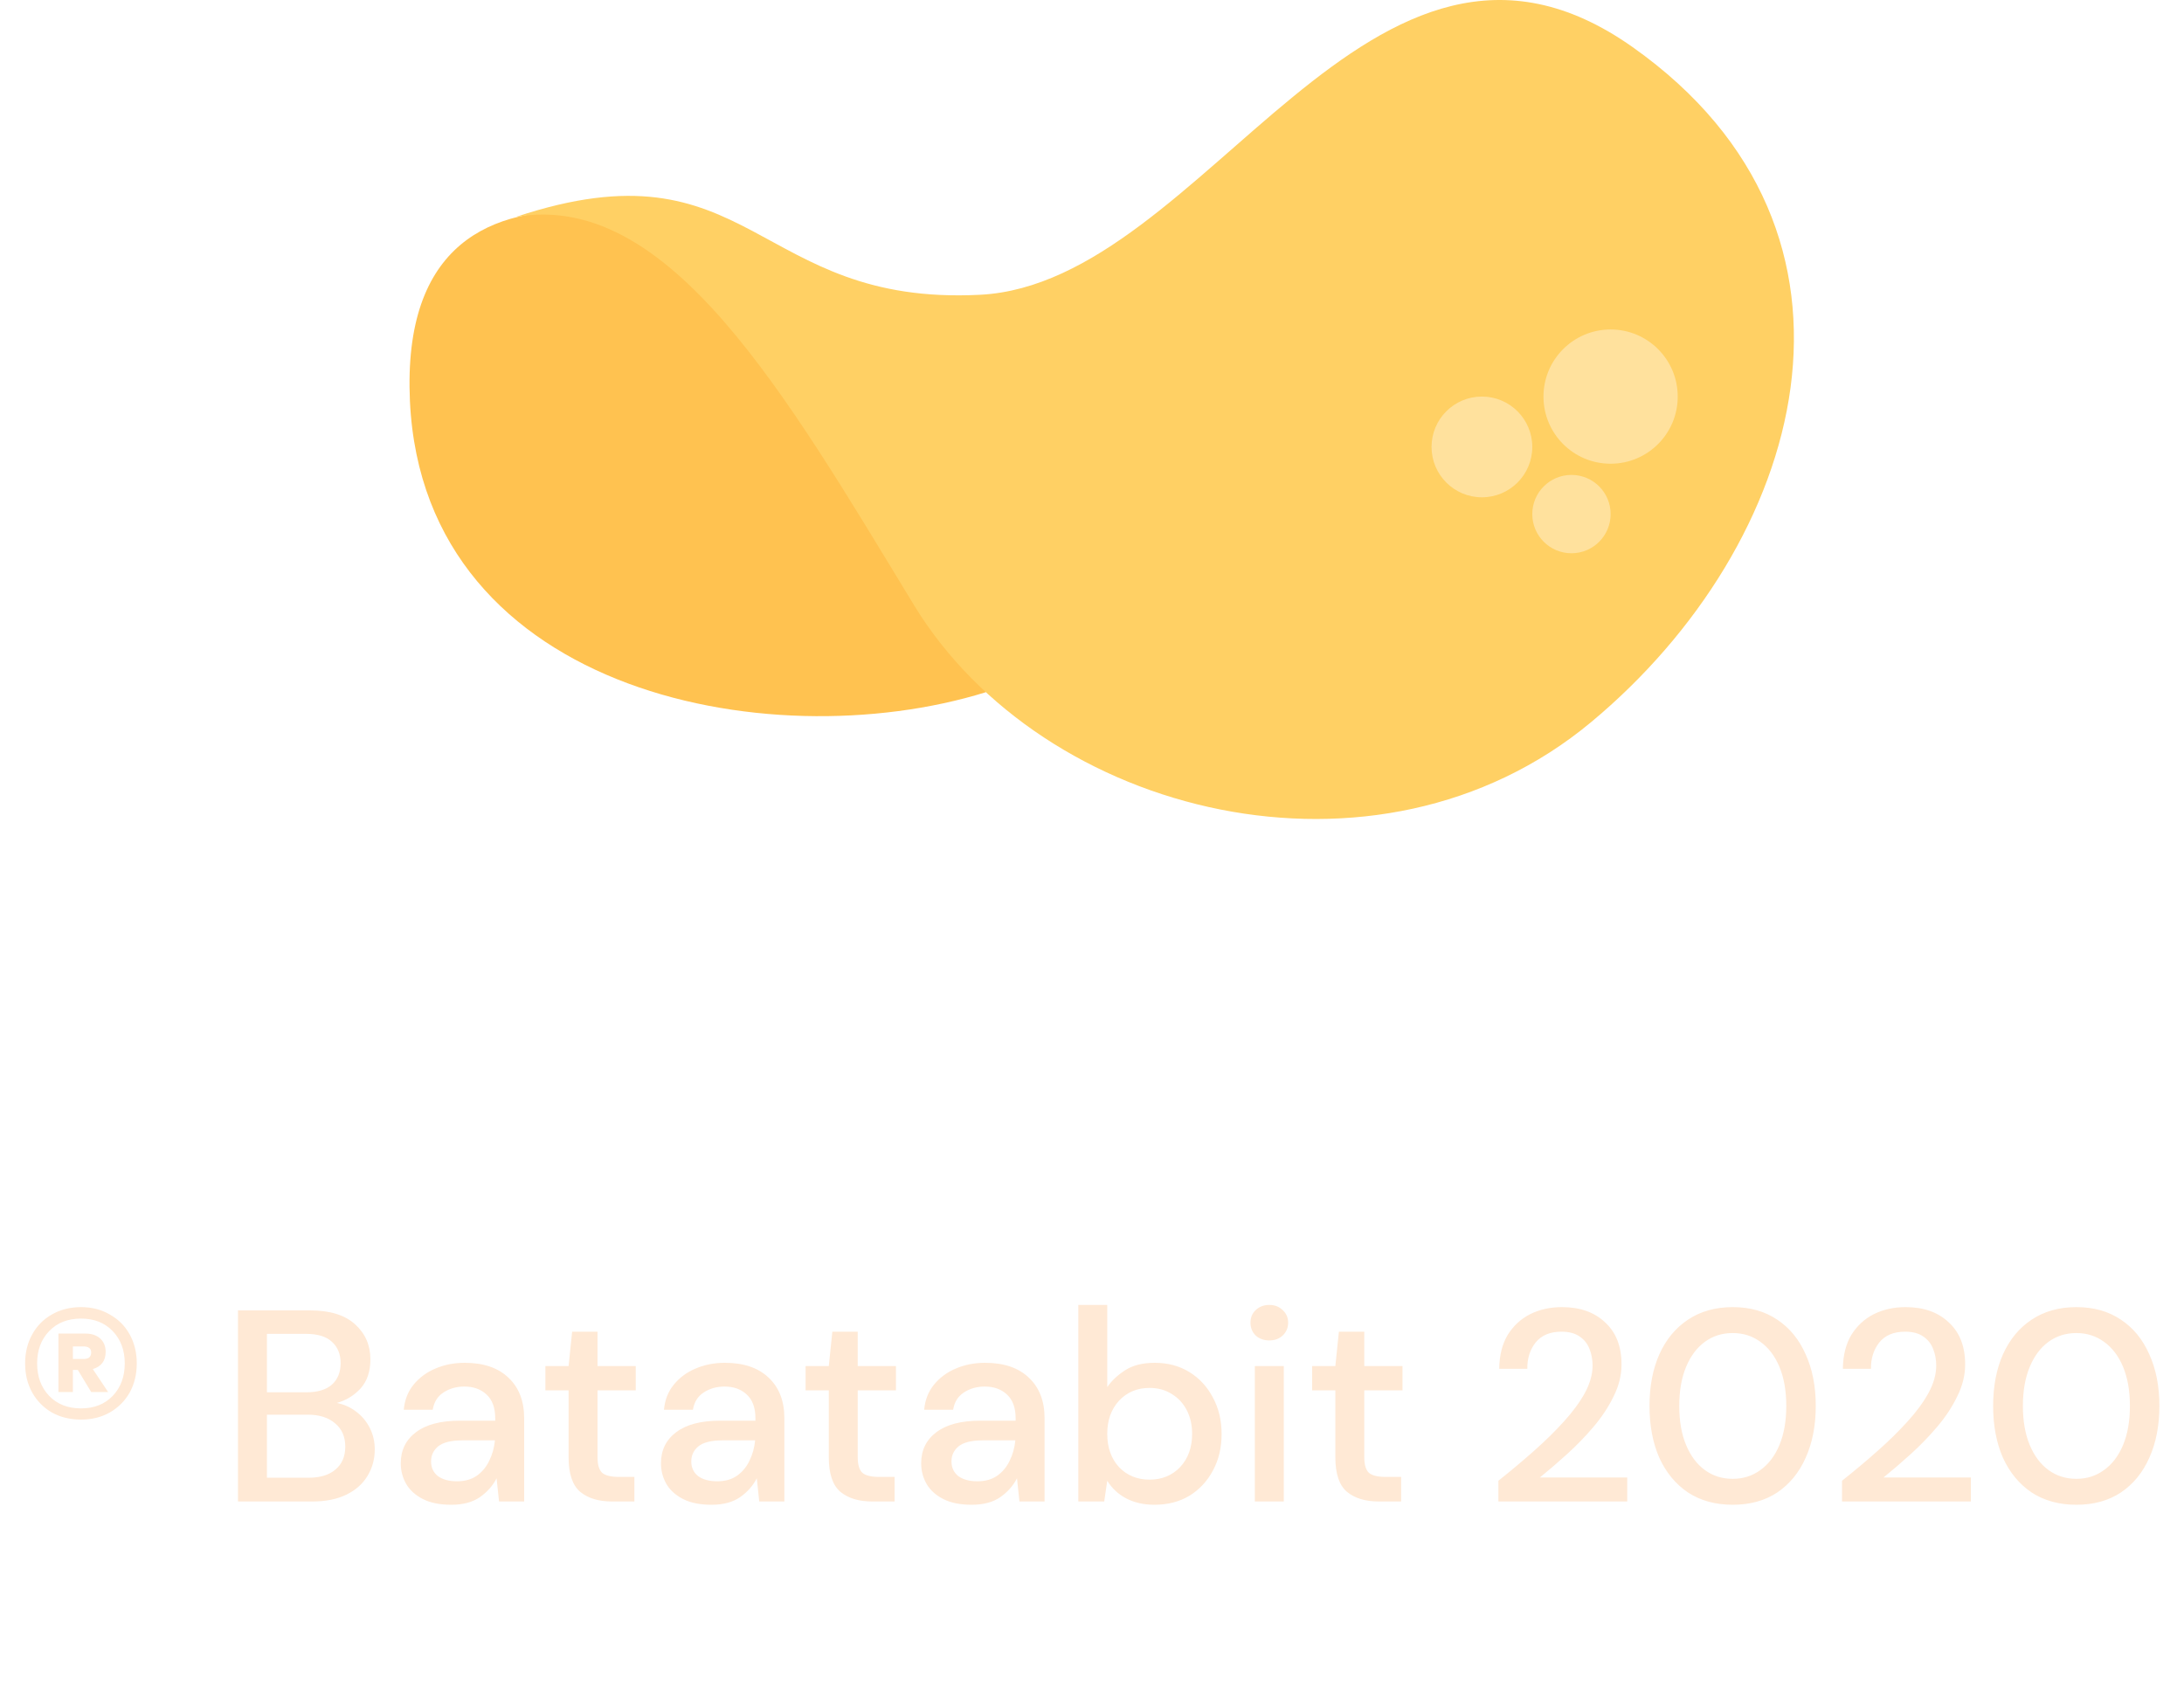
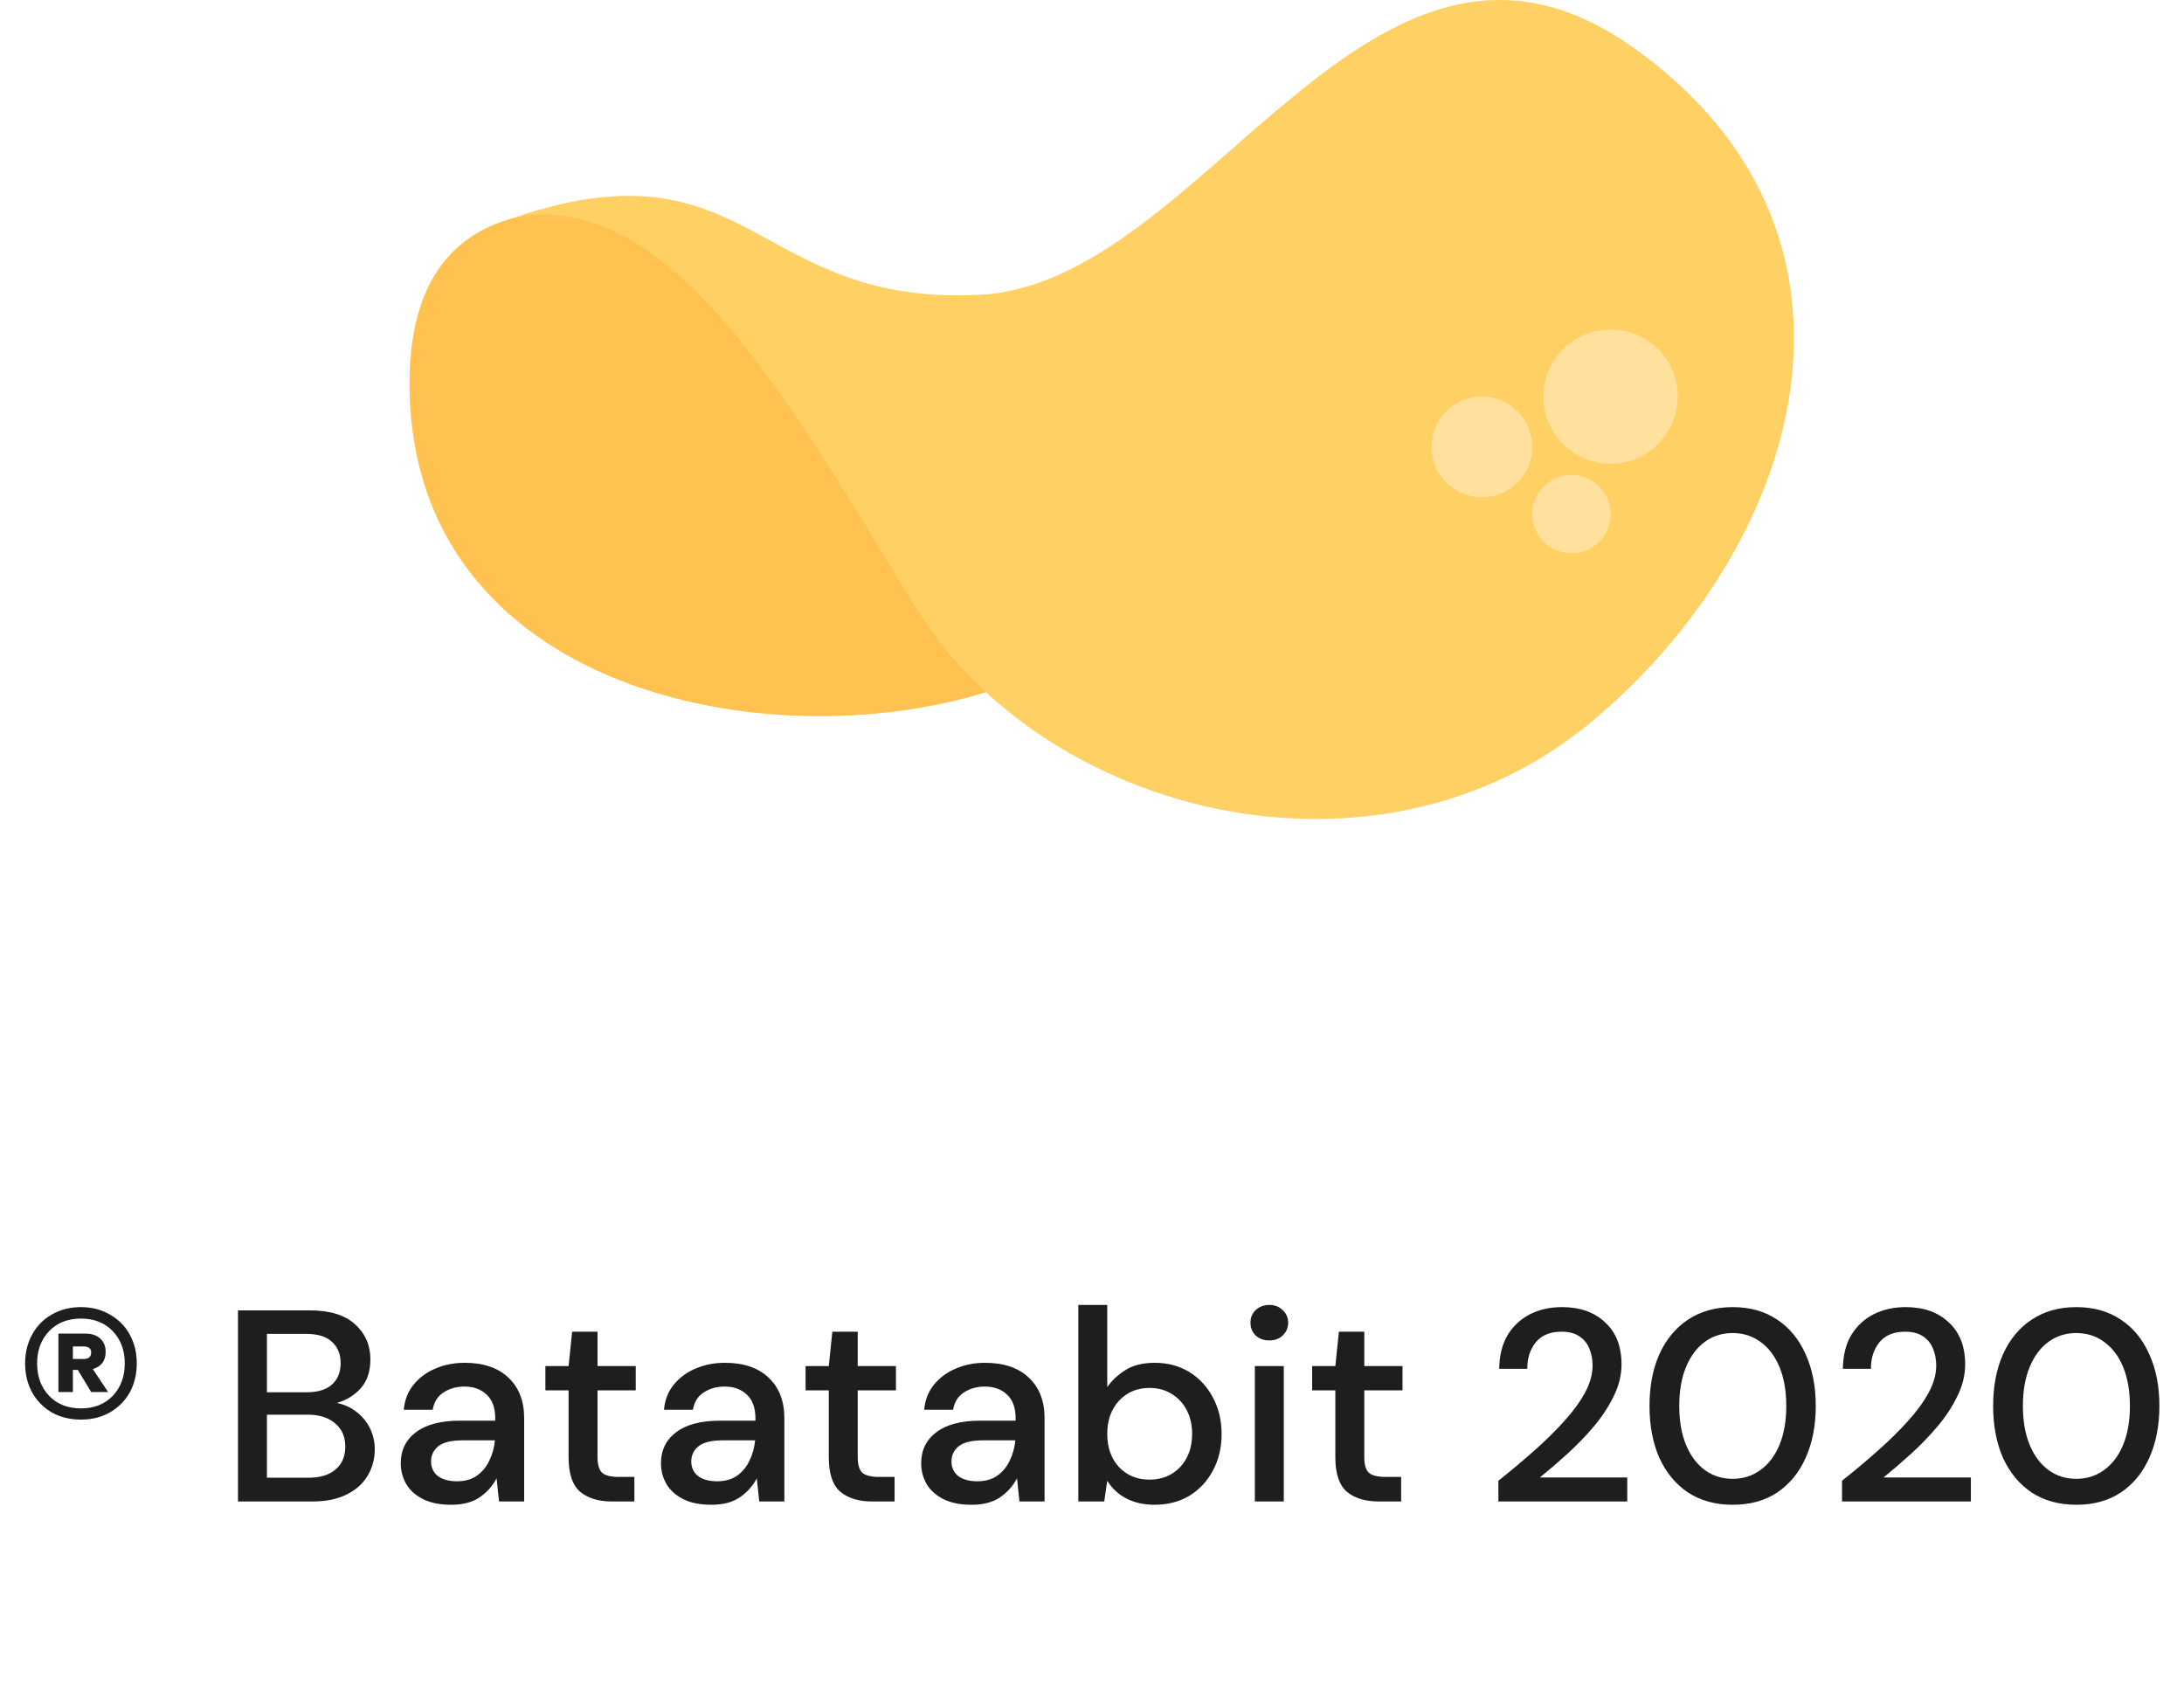
<svg xmlns="http://www.w3.org/2000/svg" width="64" height="50" viewBox="0 0 64 50" fill="none">
-   <path d="M2.376 41.6C2.056 41.6 1.77 41.531 1.52 41.392C1.274 41.248 1.082 41.053 0.944 40.808C0.805 40.557 0.736 40.272 0.736 39.952C0.736 39.637 0.805 39.355 0.944 39.104C1.082 38.853 1.274 38.659 1.52 38.52C1.77 38.376 2.056 38.304 2.376 38.304C2.69 38.304 2.97 38.376 3.216 38.52C3.466 38.659 3.661 38.853 3.8 39.104C3.938 39.355 4.008 39.637 4.008 39.952C4.008 40.272 3.938 40.557 3.8 40.808C3.661 41.053 3.466 41.248 3.216 41.392C2.97 41.531 2.69 41.6 2.376 41.6ZM2.376 41.272C2.76 41.272 3.069 41.149 3.304 40.904C3.538 40.659 3.656 40.341 3.656 39.952C3.656 39.568 3.538 39.253 3.304 39.008C3.069 38.763 2.76 38.64 2.376 38.64C1.986 38.64 1.674 38.763 1.44 39.008C1.205 39.253 1.088 39.568 1.088 39.952C1.088 40.341 1.205 40.659 1.44 40.904C1.674 41.149 1.986 41.272 2.376 41.272ZM1.712 40.792V39.08H2.512C2.688 39.08 2.829 39.128 2.936 39.224C3.042 39.32 3.096 39.451 3.096 39.616C3.096 39.877 2.97 40.045 2.72 40.12L3.168 40.792H2.672L2.28 40.144H2.136V40.792H1.712ZM2.136 39.824H2.456C2.514 39.824 2.565 39.811 2.608 39.784C2.65 39.752 2.672 39.701 2.672 39.632C2.672 39.568 2.65 39.523 2.608 39.496C2.565 39.469 2.514 39.456 2.456 39.456H2.136V39.824ZM6.974 44V38.4H9.086C9.668 38.4 10.108 38.536 10.406 38.808C10.705 39.08 10.854 39.421 10.854 39.832C10.854 40.189 10.758 40.475 10.566 40.688C10.374 40.896 10.142 41.037 9.87 41.112C10.084 41.155 10.273 41.24 10.438 41.368C10.609 41.496 10.742 41.656 10.838 41.848C10.934 42.04 10.982 42.248 10.982 42.472C10.982 42.76 10.91 43.021 10.766 43.256C10.628 43.485 10.422 43.667 10.15 43.8C9.878 43.933 9.545 44 9.15 44H6.974ZM7.822 40.8H8.982C9.308 40.8 9.556 40.725 9.726 40.576C9.897 40.421 9.982 40.211 9.982 39.944C9.982 39.683 9.897 39.475 9.726 39.32C9.561 39.165 9.308 39.088 8.966 39.088H7.822V40.8ZM7.822 43.304H9.038C9.38 43.304 9.644 43.224 9.83 43.064C10.022 42.904 10.118 42.68 10.118 42.392C10.118 42.104 10.02 41.877 9.822 41.712C9.625 41.541 9.358 41.456 9.022 41.456H7.822V43.304ZM13.224 44.096C12.888 44.096 12.61 44.04 12.392 43.928C12.173 43.816 12.01 43.669 11.904 43.488C11.797 43.301 11.744 43.099 11.744 42.88C11.744 42.496 11.893 42.192 12.192 41.968C12.49 41.744 12.917 41.632 13.472 41.632H14.512V41.56C14.512 41.251 14.426 41.019 14.256 40.864C14.09 40.709 13.874 40.632 13.608 40.632C13.373 40.632 13.168 40.691 12.992 40.808C12.821 40.92 12.717 41.088 12.68 41.312H11.832C11.858 41.024 11.954 40.779 12.12 40.576C12.29 40.368 12.504 40.211 12.76 40.104C13.021 39.992 13.306 39.936 13.616 39.936C14.17 39.936 14.6 40.083 14.904 40.376C15.208 40.664 15.36 41.059 15.36 41.56V44H14.624L14.552 43.32C14.44 43.539 14.277 43.723 14.064 43.872C13.85 44.021 13.57 44.096 13.224 44.096ZM13.392 43.408C13.621 43.408 13.813 43.355 13.968 43.248C14.128 43.136 14.25 42.989 14.336 42.808C14.426 42.627 14.482 42.427 14.504 42.208H13.56C13.224 42.208 12.984 42.267 12.84 42.384C12.701 42.501 12.632 42.648 12.632 42.824C12.632 43.005 12.698 43.149 12.832 43.256C12.97 43.357 13.157 43.408 13.392 43.408ZM17.934 44C17.545 44 17.236 43.907 17.006 43.72C16.777 43.528 16.662 43.189 16.662 42.704V40.744H15.982V40.032H16.662L16.766 39.024H17.51V40.032H18.63V40.744H17.51V42.704C17.51 42.923 17.556 43.075 17.646 43.16C17.742 43.24 17.905 43.28 18.134 43.28H18.59V44H17.934ZM20.849 44.096C20.513 44.096 20.235 44.04 20.017 43.928C19.798 43.816 19.635 43.669 19.529 43.488C19.422 43.301 19.369 43.099 19.369 42.88C19.369 42.496 19.518 42.192 19.817 41.968C20.115 41.744 20.542 41.632 21.097 41.632H22.137V41.56C22.137 41.251 22.051 41.019 21.881 40.864C21.715 40.709 21.499 40.632 21.233 40.632C20.998 40.632 20.793 40.691 20.617 40.808C20.446 40.92 20.342 41.088 20.305 41.312H19.457C19.483 41.024 19.579 40.779 19.745 40.576C19.915 40.368 20.129 40.211 20.385 40.104C20.646 39.992 20.931 39.936 21.241 39.936C21.795 39.936 22.225 40.083 22.529 40.376C22.833 40.664 22.985 41.059 22.985 41.56V44H22.249L22.177 43.32C22.065 43.539 21.902 43.723 21.689 43.872C21.475 44.021 21.195 44.096 20.849 44.096ZM21.017 43.408C21.246 43.408 21.438 43.355 21.593 43.248C21.753 43.136 21.875 42.989 21.961 42.808C22.051 42.627 22.107 42.427 22.129 42.208H21.185C20.849 42.208 20.609 42.267 20.465 42.384C20.326 42.501 20.257 42.648 20.257 42.824C20.257 43.005 20.323 43.149 20.457 43.256C20.595 43.357 20.782 43.408 21.017 43.408ZM25.559 44C25.17 44 24.861 43.907 24.631 43.72C24.402 43.528 24.287 43.189 24.287 42.704V40.744H23.607V40.032H24.287L24.391 39.024H25.135V40.032H26.255V40.744H25.135V42.704C25.135 42.923 25.181 43.075 25.271 43.16C25.367 43.24 25.53 43.28 25.759 43.28H26.215V44H25.559ZM28.474 44.096C28.138 44.096 27.86 44.04 27.642 43.928C27.423 43.816 27.26 43.669 27.154 43.488C27.047 43.301 26.994 43.099 26.994 42.88C26.994 42.496 27.143 42.192 27.442 41.968C27.74 41.744 28.167 41.632 28.722 41.632H29.762V41.56C29.762 41.251 29.676 41.019 29.506 40.864C29.34 40.709 29.124 40.632 28.858 40.632C28.623 40.632 28.418 40.691 28.242 40.808C28.071 40.92 27.967 41.088 27.93 41.312H27.082C27.108 41.024 27.204 40.779 27.37 40.576C27.54 40.368 27.754 40.211 28.01 40.104C28.271 39.992 28.556 39.936 28.866 39.936C29.42 39.936 29.85 40.083 30.154 40.376C30.458 40.664 30.61 41.059 30.61 41.56V44H29.874L29.802 43.32C29.69 43.539 29.527 43.723 29.314 43.872C29.1 44.021 28.82 44.096 28.474 44.096ZM28.642 43.408C28.871 43.408 29.063 43.355 29.218 43.248C29.378 43.136 29.5 42.989 29.586 42.808C29.676 42.627 29.732 42.427 29.754 42.208H28.81C28.474 42.208 28.234 42.267 28.09 42.384C27.951 42.501 27.882 42.648 27.882 42.824C27.882 43.005 27.948 43.149 28.082 43.256C28.22 43.357 28.407 43.408 28.642 43.408ZM33.831 44.096C33.521 44.096 33.246 44.035 33.007 43.912C32.772 43.789 32.585 43.616 32.447 43.392L32.358 44H31.599V38.24H32.447V40.648C32.575 40.461 32.751 40.296 32.974 40.152C33.199 40.008 33.486 39.936 33.839 39.936C34.222 39.936 34.561 40.027 34.855 40.208C35.148 40.389 35.377 40.637 35.542 40.952C35.713 41.267 35.798 41.624 35.798 42.024C35.798 42.424 35.713 42.781 35.542 43.096C35.377 43.405 35.148 43.651 34.855 43.832C34.561 44.008 34.22 44.096 33.831 44.096ZM33.687 43.36C34.049 43.36 34.348 43.237 34.583 42.992C34.817 42.741 34.934 42.416 34.934 42.016C34.934 41.755 34.881 41.523 34.775 41.32C34.668 41.117 34.521 40.96 34.334 40.848C34.148 40.731 33.932 40.672 33.687 40.672C33.324 40.672 33.025 40.797 32.791 41.048C32.561 41.299 32.447 41.621 32.447 42.016C32.447 42.416 32.561 42.741 32.791 42.992C33.025 43.237 33.324 43.36 33.687 43.36ZM37.196 39.28C37.036 39.28 36.902 39.232 36.796 39.136C36.694 39.035 36.644 38.909 36.644 38.76C36.644 38.611 36.694 38.488 36.796 38.392C36.902 38.291 37.036 38.24 37.196 38.24C37.356 38.24 37.486 38.291 37.588 38.392C37.694 38.488 37.748 38.611 37.748 38.76C37.748 38.909 37.694 39.035 37.588 39.136C37.486 39.232 37.356 39.28 37.196 39.28ZM36.772 44V40.032H37.62V44H36.772ZM40.403 44C40.014 44 39.705 43.907 39.475 43.72C39.246 43.528 39.131 43.189 39.131 42.704V40.744H38.451V40.032H39.131L39.235 39.024H39.979V40.032H41.099V40.744H39.979V42.704C39.979 42.923 40.025 43.075 40.115 43.16C40.211 43.24 40.374 43.28 40.603 43.28H41.059V44H40.403ZM43.909 44V43.392C44.272 43.104 44.618 42.813 44.949 42.52C45.28 42.227 45.573 41.939 45.829 41.656C46.09 41.368 46.296 41.088 46.445 40.816C46.594 40.539 46.669 40.272 46.669 40.016C46.669 39.845 46.64 39.685 46.581 39.536C46.523 39.381 46.426 39.259 46.293 39.168C46.16 39.072 45.981 39.024 45.757 39.024C45.421 39.024 45.168 39.131 44.997 39.344C44.832 39.557 44.752 39.813 44.757 40.112H43.933C43.938 39.717 44.021 39.387 44.181 39.12C44.346 38.853 44.565 38.651 44.837 38.512C45.114 38.373 45.426 38.304 45.773 38.304C46.301 38.304 46.722 38.453 47.037 38.752C47.357 39.045 47.517 39.456 47.517 39.984C47.517 40.299 47.44 40.611 47.285 40.92C47.136 41.229 46.938 41.528 46.693 41.816C46.453 42.099 46.194 42.365 45.917 42.616C45.64 42.867 45.376 43.093 45.125 43.296H47.685V44H43.909ZM50.777 44.096C50.27 44.096 49.833 43.976 49.465 43.736C49.102 43.491 48.822 43.152 48.625 42.72C48.433 42.283 48.337 41.776 48.337 41.2C48.337 40.624 48.433 40.12 48.625 39.688C48.822 39.251 49.102 38.912 49.465 38.672C49.833 38.427 50.27 38.304 50.777 38.304C51.283 38.304 51.718 38.427 52.081 38.672C52.443 38.912 52.721 39.251 52.913 39.688C53.11 40.12 53.209 40.624 53.209 41.2C53.209 41.776 53.11 42.283 52.913 42.72C52.721 43.152 52.443 43.491 52.081 43.736C51.718 43.976 51.283 44.096 50.777 44.096ZM50.777 43.336C51.081 43.336 51.35 43.251 51.585 43.08C51.825 42.909 52.011 42.664 52.145 42.344C52.278 42.024 52.345 41.643 52.345 41.2C52.345 40.757 52.278 40.376 52.145 40.056C52.011 39.736 51.825 39.491 51.585 39.32C51.35 39.149 51.081 39.064 50.777 39.064C50.467 39.064 50.195 39.149 49.961 39.32C49.726 39.491 49.542 39.736 49.409 40.056C49.275 40.376 49.209 40.757 49.209 41.2C49.209 41.643 49.275 42.024 49.409 42.344C49.542 42.664 49.726 42.909 49.961 43.08C50.195 43.251 50.467 43.336 50.777 43.336ZM53.979 44V43.392C54.342 43.104 54.689 42.813 55.019 42.52C55.35 42.227 55.643 41.939 55.899 41.656C56.161 41.368 56.366 41.088 56.515 40.816C56.665 40.539 56.739 40.272 56.739 40.016C56.739 39.845 56.71 39.685 56.651 39.536C56.593 39.381 56.497 39.259 56.363 39.168C56.23 39.072 56.051 39.024 55.827 39.024C55.491 39.024 55.238 39.131 55.067 39.344C54.902 39.557 54.822 39.813 54.827 40.112H54.003C54.009 39.717 54.091 39.387 54.251 39.12C54.417 38.853 54.635 38.651 54.907 38.512C55.185 38.373 55.497 38.304 55.843 38.304C56.371 38.304 56.793 38.453 57.107 38.752C57.427 39.045 57.587 39.456 57.587 39.984C57.587 40.299 57.51 40.611 57.355 40.92C57.206 41.229 57.009 41.528 56.763 41.816C56.523 42.099 56.265 42.365 55.987 42.616C55.71 42.867 55.446 43.093 55.195 43.296H57.755V44H53.979ZM60.847 44.096C60.34 44.096 59.903 43.976 59.535 43.736C59.172 43.491 58.892 43.152 58.695 42.72C58.503 42.283 58.407 41.776 58.407 41.2C58.407 40.624 58.503 40.12 58.695 39.688C58.892 39.251 59.172 38.912 59.535 38.672C59.903 38.427 60.34 38.304 60.847 38.304C61.354 38.304 61.788 38.427 62.151 38.672C62.514 38.912 62.791 39.251 62.983 39.688C63.18 40.12 63.279 40.624 63.279 41.2C63.279 41.776 63.18 42.283 62.983 42.72C62.791 43.152 62.514 43.491 62.151 43.736C61.788 43.976 61.354 44.096 60.847 44.096ZM60.847 43.336C61.151 43.336 61.42 43.251 61.655 43.08C61.895 42.909 62.082 42.664 62.215 42.344C62.348 42.024 62.415 41.643 62.415 41.2C62.415 40.757 62.348 40.376 62.215 40.056C62.082 39.736 61.895 39.491 61.655 39.32C61.42 39.149 61.151 39.064 60.847 39.064C60.538 39.064 60.266 39.149 60.031 39.32C59.796 39.491 59.612 39.736 59.479 40.056C59.346 40.376 59.279 40.757 59.279 41.2C59.279 41.643 59.346 42.024 59.479 42.344C59.612 42.664 59.796 42.909 60.031 43.08C60.266 43.251 60.538 43.336 60.847 43.336Z" fill="#FFE9D5" />
+   <path d="M2.376 41.6C2.056 41.6 1.77 41.531 1.52 41.392C1.274 41.248 1.082 41.053 0.944 40.808C0.805 40.557 0.736 40.272 0.736 39.952C0.736 39.637 0.805 39.355 0.944 39.104C1.082 38.853 1.274 38.659 1.52 38.52C1.77 38.376 2.056 38.304 2.376 38.304C2.69 38.304 2.97 38.376 3.216 38.52C3.466 38.659 3.661 38.853 3.8 39.104C3.938 39.355 4.008 39.637 4.008 39.952C4.008 40.272 3.938 40.557 3.8 40.808C3.661 41.053 3.466 41.248 3.216 41.392C2.97 41.531 2.69 41.6 2.376 41.6ZM2.376 41.272C2.76 41.272 3.069 41.149 3.304 40.904C3.538 40.659 3.656 40.341 3.656 39.952C3.656 39.568 3.538 39.253 3.304 39.008C3.069 38.763 2.76 38.64 2.376 38.64C1.986 38.64 1.674 38.763 1.44 39.008C1.205 39.253 1.088 39.568 1.088 39.952C1.088 40.341 1.205 40.659 1.44 40.904C1.674 41.149 1.986 41.272 2.376 41.272ZM1.712 40.792V39.08H2.512C2.688 39.08 2.829 39.128 2.936 39.224C3.042 39.32 3.096 39.451 3.096 39.616C3.096 39.877 2.97 40.045 2.72 40.12L3.168 40.792H2.672L2.28 40.144H2.136V40.792H1.712ZM2.136 39.824H2.456C2.514 39.824 2.565 39.811 2.608 39.784C2.65 39.752 2.672 39.701 2.672 39.632C2.672 39.568 2.65 39.523 2.608 39.496C2.565 39.469 2.514 39.456 2.456 39.456H2.136V39.824ZM6.974 44V38.4H9.086C9.668 38.4 10.108 38.536 10.406 38.808C10.705 39.08 10.854 39.421 10.854 39.832C10.854 40.189 10.758 40.475 10.566 40.688C10.374 40.896 10.142 41.037 9.87 41.112C10.084 41.155 10.273 41.24 10.438 41.368C10.609 41.496 10.742 41.656 10.838 41.848C10.934 42.04 10.982 42.248 10.982 42.472C10.982 42.76 10.91 43.021 10.766 43.256C10.628 43.485 10.422 43.667 10.15 43.8C9.878 43.933 9.545 44 9.15 44H6.974ZM7.822 40.8H8.982C9.308 40.8 9.556 40.725 9.726 40.576C9.897 40.421 9.982 40.211 9.982 39.944C9.982 39.683 9.897 39.475 9.726 39.32C9.561 39.165 9.308 39.088 8.966 39.088H7.822V40.8ZM7.822 43.304H9.038C9.38 43.304 9.644 43.224 9.83 43.064C10.022 42.904 10.118 42.68 10.118 42.392C10.118 42.104 10.02 41.877 9.822 41.712C9.625 41.541 9.358 41.456 9.022 41.456H7.822V43.304ZM13.224 44.096C12.888 44.096 12.61 44.04 12.392 43.928C12.173 43.816 12.01 43.669 11.904 43.488C11.797 43.301 11.744 43.099 11.744 42.88C11.744 42.496 11.893 42.192 12.192 41.968C12.49 41.744 12.917 41.632 13.472 41.632H14.512V41.56C14.512 41.251 14.426 41.019 14.256 40.864C14.09 40.709 13.874 40.632 13.608 40.632C13.373 40.632 13.168 40.691 12.992 40.808C12.821 40.92 12.717 41.088 12.68 41.312H11.832C11.858 41.024 11.954 40.779 12.12 40.576C12.29 40.368 12.504 40.211 12.76 40.104C13.021 39.992 13.306 39.936 13.616 39.936C14.17 39.936 14.6 40.083 14.904 40.376C15.208 40.664 15.36 41.059 15.36 41.56V44H14.624L14.552 43.32C14.44 43.539 14.277 43.723 14.064 43.872C13.85 44.021 13.57 44.096 13.224 44.096ZM13.392 43.408C13.621 43.408 13.813 43.355 13.968 43.248C14.128 43.136 14.25 42.989 14.336 42.808C14.426 42.627 14.482 42.427 14.504 42.208H13.56C13.224 42.208 12.984 42.267 12.84 42.384C12.701 42.501 12.632 42.648 12.632 42.824C12.632 43.005 12.698 43.149 12.832 43.256C12.97 43.357 13.157 43.408 13.392 43.408ZM17.934 44C17.545 44 17.236 43.907 17.006 43.72C16.777 43.528 16.662 43.189 16.662 42.704V40.744H15.982V40.032H16.662L16.766 39.024H17.51V40.032H18.63V40.744H17.51V42.704C17.51 42.923 17.556 43.075 17.646 43.16C17.742 43.24 17.905 43.28 18.134 43.28H18.59V44H17.934ZM20.849 44.096C20.513 44.096 20.235 44.04 20.017 43.928C19.798 43.816 19.635 43.669 19.529 43.488C19.422 43.301 19.369 43.099 19.369 42.88C19.369 42.496 19.518 42.192 19.817 41.968C20.115 41.744 20.542 41.632 21.097 41.632H22.137V41.56C22.137 41.251 22.051 41.019 21.881 40.864C21.715 40.709 21.499 40.632 21.233 40.632C20.998 40.632 20.793 40.691 20.617 40.808C20.446 40.92 20.342 41.088 20.305 41.312H19.457C19.483 41.024 19.579 40.779 19.745 40.576C19.915 40.368 20.129 40.211 20.385 40.104C20.646 39.992 20.931 39.936 21.241 39.936C21.795 39.936 22.225 40.083 22.529 40.376C22.833 40.664 22.985 41.059 22.985 41.56V44H22.249L22.177 43.32C22.065 43.539 21.902 43.723 21.689 43.872C21.475 44.021 21.195 44.096 20.849 44.096ZM21.017 43.408C21.246 43.408 21.438 43.355 21.593 43.248C21.753 43.136 21.875 42.989 21.961 42.808C22.051 42.627 22.107 42.427 22.129 42.208H21.185C20.849 42.208 20.609 42.267 20.465 42.384C20.326 42.501 20.257 42.648 20.257 42.824C20.257 43.005 20.323 43.149 20.457 43.256C20.595 43.357 20.782 43.408 21.017 43.408ZM25.559 44C25.17 44 24.861 43.907 24.631 43.72C24.402 43.528 24.287 43.189 24.287 42.704V40.744H23.607V40.032H24.287L24.391 39.024H25.135V40.032H26.255V40.744H25.135V42.704C25.135 42.923 25.181 43.075 25.271 43.16C25.367 43.24 25.53 43.28 25.759 43.28H26.215V44H25.559ZM28.474 44.096C28.138 44.096 27.86 44.04 27.642 43.928C27.423 43.816 27.26 43.669 27.154 43.488C27.047 43.301 26.994 43.099 26.994 42.88C26.994 42.496 27.143 42.192 27.442 41.968C27.74 41.744 28.167 41.632 28.722 41.632H29.762V41.56C29.762 41.251 29.676 41.019 29.506 40.864C29.34 40.709 29.124 40.632 28.858 40.632C28.623 40.632 28.418 40.691 28.242 40.808C28.071 40.92 27.967 41.088 27.93 41.312H27.082C27.108 41.024 27.204 40.779 27.37 40.576C27.54 40.368 27.754 40.211 28.01 40.104C28.271 39.992 28.556 39.936 28.866 39.936C29.42 39.936 29.85 40.083 30.154 40.376C30.458 40.664 30.61 41.059 30.61 41.56V44H29.874L29.802 43.32C29.69 43.539 29.527 43.723 29.314 43.872C29.1 44.021 28.82 44.096 28.474 44.096ZM28.642 43.408C28.871 43.408 29.063 43.355 29.218 43.248C29.378 43.136 29.5 42.989 29.586 42.808C29.676 42.627 29.732 42.427 29.754 42.208H28.81C28.474 42.208 28.234 42.267 28.09 42.384C27.951 42.501 27.882 42.648 27.882 42.824C27.882 43.005 27.948 43.149 28.082 43.256C28.22 43.357 28.407 43.408 28.642 43.408ZM33.831 44.096C33.521 44.096 33.246 44.035 33.007 43.912C32.772 43.789 32.585 43.616 32.447 43.392L32.358 44H31.599V38.24H32.447V40.648C32.575 40.461 32.751 40.296 32.974 40.152C33.199 40.008 33.486 39.936 33.839 39.936C34.222 39.936 34.561 40.027 34.855 40.208C35.148 40.389 35.377 40.637 35.542 40.952C35.713 41.267 35.798 41.624 35.798 42.024C35.798 42.424 35.713 42.781 35.542 43.096C35.377 43.405 35.148 43.651 34.855 43.832C34.561 44.008 34.22 44.096 33.831 44.096ZM33.687 43.36C34.049 43.36 34.348 43.237 34.583 42.992C34.817 42.741 34.934 42.416 34.934 42.016C34.934 41.755 34.881 41.523 34.775 41.32C34.668 41.117 34.521 40.96 34.334 40.848C34.148 40.731 33.932 40.672 33.687 40.672C33.324 40.672 33.025 40.797 32.791 41.048C32.561 41.299 32.447 41.621 32.447 42.016C32.447 42.416 32.561 42.741 32.791 42.992C33.025 43.237 33.324 43.36 33.687 43.36ZM37.196 39.28C37.036 39.28 36.902 39.232 36.796 39.136C36.694 39.035 36.644 38.909 36.644 38.76C36.644 38.611 36.694 38.488 36.796 38.392C36.902 38.291 37.036 38.24 37.196 38.24C37.356 38.24 37.486 38.291 37.588 38.392C37.694 38.488 37.748 38.611 37.748 38.76C37.748 38.909 37.694 39.035 37.588 39.136C37.486 39.232 37.356 39.28 37.196 39.28ZM36.772 44V40.032H37.62V44H36.772ZM40.403 44C40.014 44 39.705 43.907 39.475 43.72C39.246 43.528 39.131 43.189 39.131 42.704V40.744H38.451V40.032H39.131L39.235 39.024H39.979V40.032H41.099V40.744H39.979V42.704C39.979 42.923 40.025 43.075 40.115 43.16C40.211 43.24 40.374 43.28 40.603 43.28H41.059V44H40.403ZM43.909 44V43.392C44.272 43.104 44.618 42.813 44.949 42.52C45.28 42.227 45.573 41.939 45.829 41.656C46.09 41.368 46.296 41.088 46.445 40.816C46.594 40.539 46.669 40.272 46.669 40.016C46.669 39.845 46.64 39.685 46.581 39.536C46.523 39.381 46.426 39.259 46.293 39.168C46.16 39.072 45.981 39.024 45.757 39.024C45.421 39.024 45.168 39.131 44.997 39.344C44.832 39.557 44.752 39.813 44.757 40.112H43.933C43.938 39.717 44.021 39.387 44.181 39.12C44.346 38.853 44.565 38.651 44.837 38.512C45.114 38.373 45.426 38.304 45.773 38.304C46.301 38.304 46.722 38.453 47.037 38.752C47.357 39.045 47.517 39.456 47.517 39.984C47.517 40.299 47.44 40.611 47.285 40.92C47.136 41.229 46.938 41.528 46.693 41.816C46.453 42.099 46.194 42.365 45.917 42.616C45.64 42.867 45.376 43.093 45.125 43.296H47.685V44H43.909ZM50.777 44.096C50.27 44.096 49.833 43.976 49.465 43.736C49.102 43.491 48.822 43.152 48.625 42.72C48.433 42.283 48.337 41.776 48.337 41.2C48.337 40.624 48.433 40.12 48.625 39.688C48.822 39.251 49.102 38.912 49.465 38.672C49.833 38.427 50.27 38.304 50.777 38.304C51.283 38.304 51.718 38.427 52.081 38.672C52.443 38.912 52.721 39.251 52.913 39.688C53.11 40.12 53.209 40.624 53.209 41.2C53.209 41.776 53.11 42.283 52.913 42.72C52.721 43.152 52.443 43.491 52.081 43.736C51.718 43.976 51.283 44.096 50.777 44.096ZM50.777 43.336C51.081 43.336 51.35 43.251 51.585 43.08C51.825 42.909 52.011 42.664 52.145 42.344C52.278 42.024 52.345 41.643 52.345 41.2C52.345 40.757 52.278 40.376 52.145 40.056C52.011 39.736 51.825 39.491 51.585 39.32C51.35 39.149 51.081 39.064 50.777 39.064C50.467 39.064 50.195 39.149 49.961 39.32C49.726 39.491 49.542 39.736 49.409 40.056C49.275 40.376 49.209 40.757 49.209 41.2C49.209 41.643 49.275 42.024 49.409 42.344C49.542 42.664 49.726 42.909 49.961 43.08C50.195 43.251 50.467 43.336 50.777 43.336ZM53.979 44V43.392C54.342 43.104 54.689 42.813 55.019 42.52C55.35 42.227 55.643 41.939 55.899 41.656C56.161 41.368 56.366 41.088 56.515 40.816C56.665 40.539 56.739 40.272 56.739 40.016C56.739 39.845 56.71 39.685 56.651 39.536C56.593 39.381 56.497 39.259 56.363 39.168C56.23 39.072 56.051 39.024 55.827 39.024C55.491 39.024 55.238 39.131 55.067 39.344C54.902 39.557 54.822 39.813 54.827 40.112H54.003C54.009 39.717 54.091 39.387 54.251 39.12C54.417 38.853 54.635 38.651 54.907 38.512C55.185 38.373 55.497 38.304 55.843 38.304C56.371 38.304 56.793 38.453 57.107 38.752C57.427 39.045 57.587 39.456 57.587 39.984C57.587 40.299 57.51 40.611 57.355 40.92C57.206 41.229 57.009 41.528 56.763 41.816C56.523 42.099 56.265 42.365 55.987 42.616C55.71 42.867 55.446 43.093 55.195 43.296H57.755V44H53.979ZM60.847 44.096C60.34 44.096 59.903 43.976 59.535 43.736C59.172 43.491 58.892 43.152 58.695 42.72C58.503 42.283 58.407 41.776 58.407 41.2C58.407 40.624 58.503 40.12 58.695 39.688C58.892 39.251 59.172 38.912 59.535 38.672C59.903 38.427 60.34 38.304 60.847 38.304C61.354 38.304 61.788 38.427 62.151 38.672C62.514 38.912 62.791 39.251 62.983 39.688C63.18 40.12 63.279 40.624 63.279 41.2C63.279 41.776 63.18 42.283 62.983 42.72C62.791 43.152 62.514 43.491 62.151 43.736C61.788 43.976 61.354 44.096 60.847 44.096ZM60.847 43.336C61.151 43.336 61.42 43.251 61.655 43.08C61.895 42.909 62.082 42.664 62.215 42.344C62.348 42.024 62.415 41.643 62.415 41.2C62.415 40.757 62.348 40.376 62.215 40.056C62.082 39.736 61.895 39.491 61.655 39.32C61.42 39.149 61.151 39.064 60.847 39.064C60.538 39.064 60.266 39.149 60.031 39.32C59.796 39.491 59.612 39.736 59.479 40.056C59.346 40.376 59.279 40.757 59.279 41.2C59.279 41.643 59.346 42.024 59.479 42.344C59.612 42.664 59.796 42.909 60.031 43.08C60.266 43.251 60.538 43.336 60.847 43.336Z" fill="#201e1c" />
  <path d="M28.891 20.284C22.467 22.281 12.093 20.24 12.001 11.345C11.908 2.45 22.981 7.749 22.981 7.749L28.891 20.284Z" fill="#FFC250" />
  <path d="M15.124 6.354C19.607 5.586 23.011 11.527 26.778 17.723C30.545 23.92 40.354 26.376 46.622 21.165C52.889 15.954 55.542 6.827 47.846 1.383C40.151 -4.061 35.347 8.299 28.722 8.638C22.097 8.978 22.049 4.054 15.124 6.354Z" fill="#FFD064" />
  <circle cx="47.197" cy="11.622" r="1.967" fill="#FFE19D" />
  <circle cx="43.426" cy="13.097" r="1.476" fill="#FFE19D" />
  <circle cx="46.05" cy="15.065" r="1.148" fill="#FFE19D" />
</svg>
